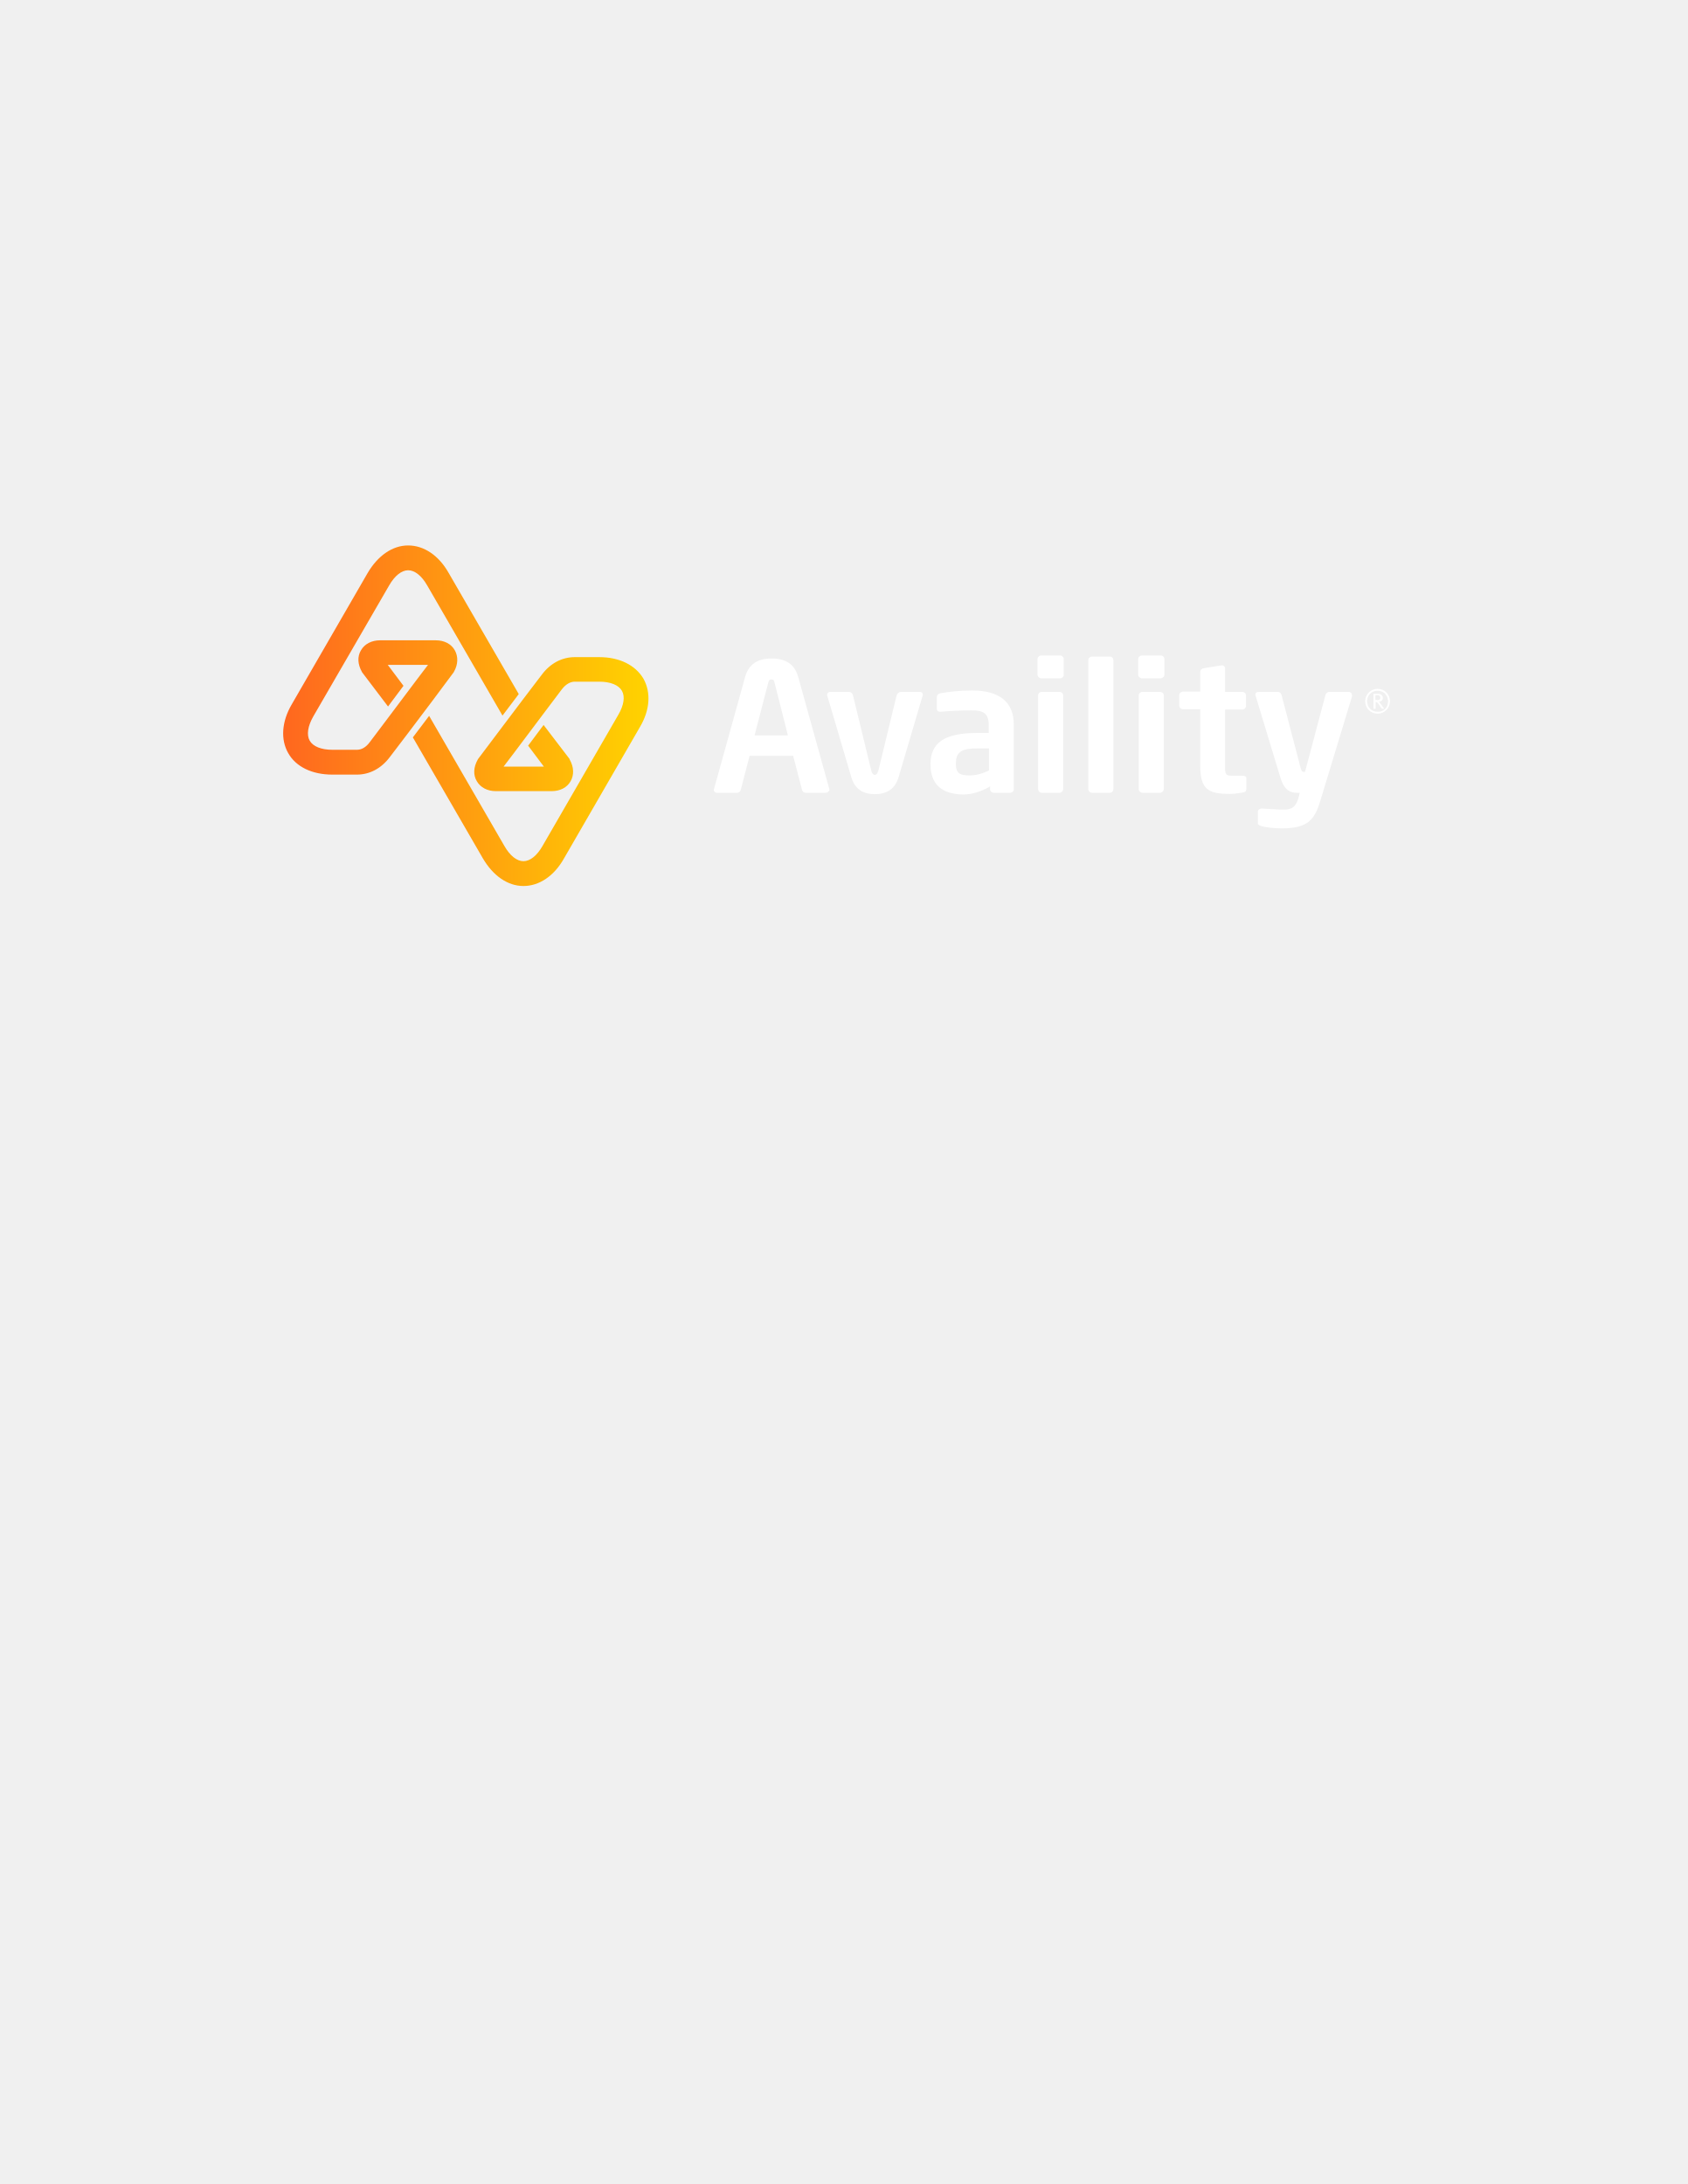
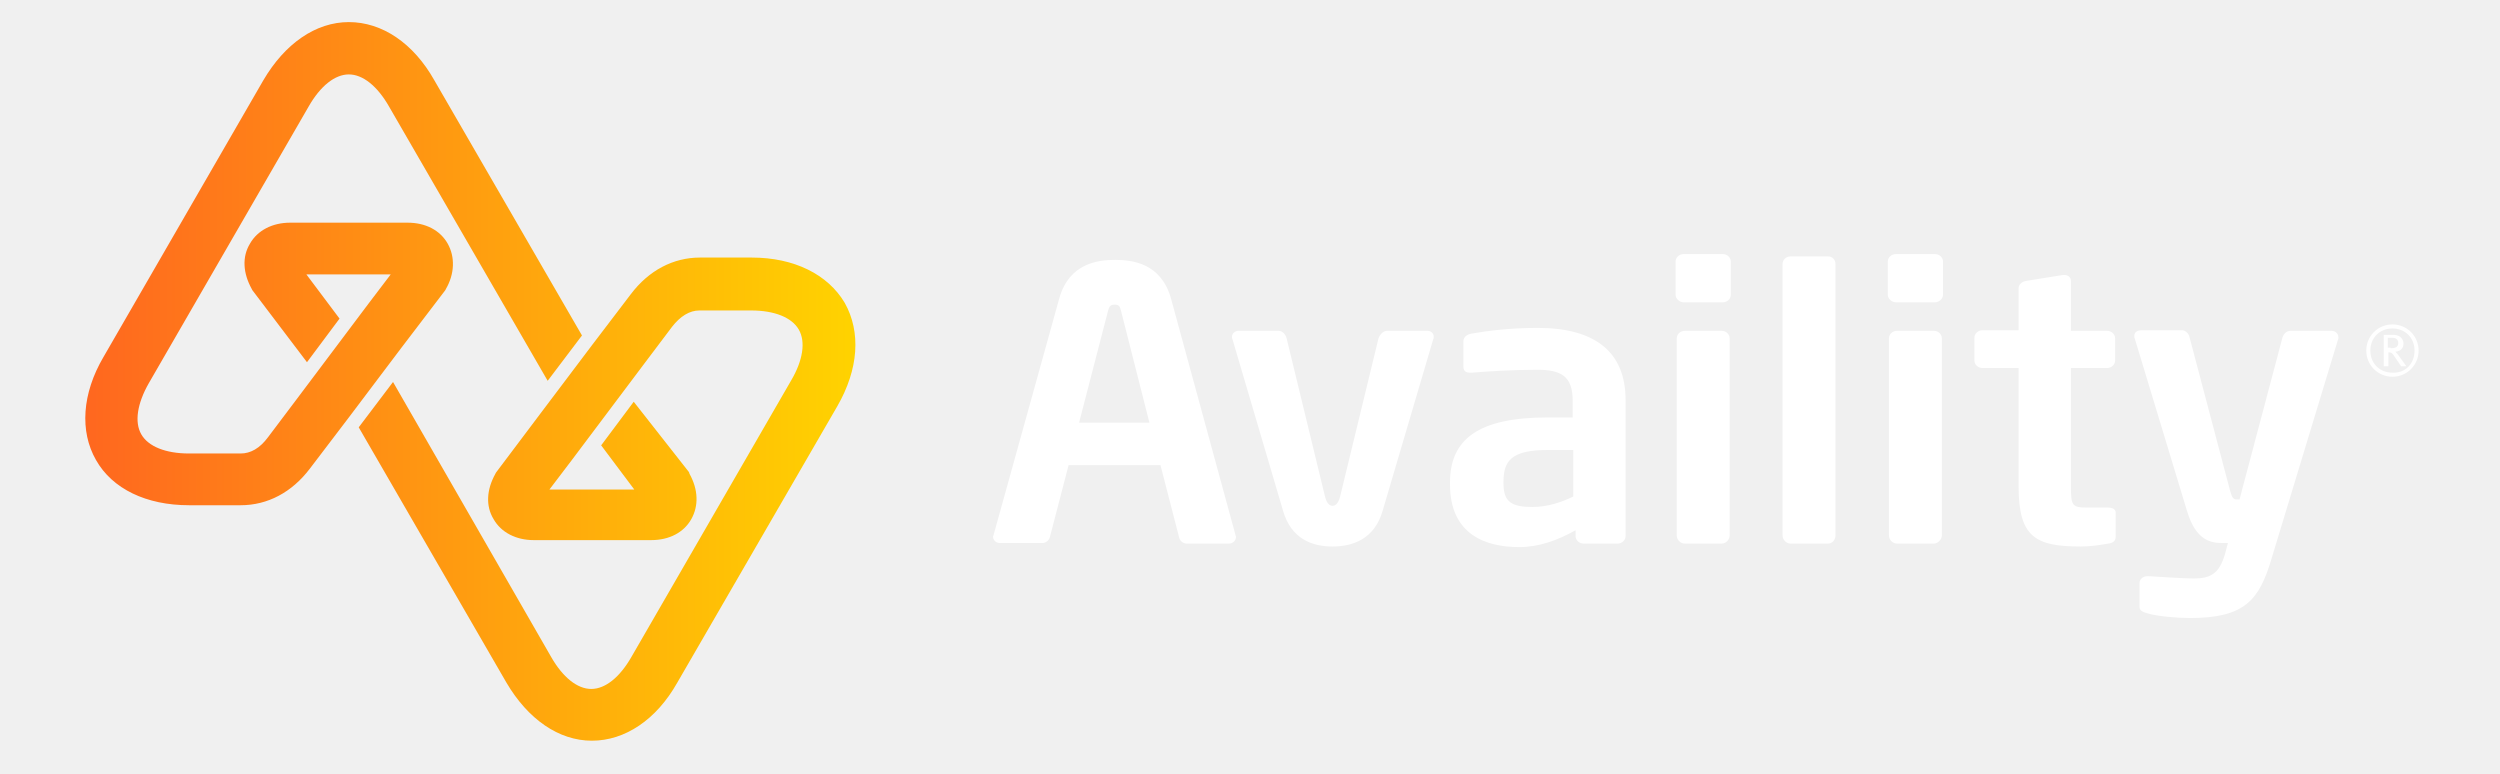
- <svg xmlns="http://www.w3.org/2000/svg" version="1.1" id="Layer_1" x="0px" y="0px" viewBox="0 0 612 792" style="enable-background:new 0 0 612 792;" xml:space="preserve">
+ <svg xmlns="http://www.w3.org/2000/svg" version="1.1" id="Layer_1" x="0px" y="0px" viewBox="0 0 430 133" style="enable-background:new 0 0 430 133;" xml:space="preserve">
  <style type="text/css">
	.st0{fill:#FFFFFF;}
	.st1{fill:url(#SVGID_1_);}
</style>
  <g>
-     <path class="st0" d="M495,254.3c0-2.5,2-4.5,4.5-4.5c2.5,0,4.5,2,4.5,4.5c0,2.5-2,4.5-4.5,4.5C497,258.8,495,256.8,495,254.3z    M503.3,254.3c0-2.2-1.6-3.8-3.8-3.8c-2.2,0-3.8,1.6-3.8,3.8c0,2.2,1.6,3.8,3.8,3.8C501.7,258.2,503.3,256.6,503.3,254.3z    M497.9,251.6h1.8c1.1,0,1.7,0.7,1.7,1.5c0,0.8-0.5,1.3-1.4,1.4c0.2,0.2,0.4,0.4,0.6,0.7l1.3,1.8h-0.9l-1.3-1.9   c-0.3-0.4-0.4-0.5-0.9-0.5v2.4h-0.8V251.6z M499.2,253.9c0.6,0,1.3-0.1,1.3-0.9c0-0.5-0.3-0.9-1-0.9h-0.8v1.7H499.2z" />
+     <path class="st0" d="M407,60.3c0-2.5,2-4.5,4.5-4.5c2.5,0,4.5,2,4.5,4.5c0,2.5-2,4.5-4.5,4.5C409,64.8,407,62.8,407,60.3z    M415.3,60.3c0-2.2-1.6-3.8-3.8-3.8c-2.2,0-3.8,1.6-3.8,3.8c0,2.2,1.6,3.8,3.8,3.8C413.7,64.2,415.3,62.6,415.3,60.3z M409.9,57.6   h1.8c1.1,0,1.7,0.7,1.7,1.5c0,0.8-0.5,1.3-1.4,1.4c0.2,0.2,0.4,0.4,0.6,0.7l1.3,1.8h-0.9l-1.3-1.9c-0.3-0.4-0.4-0.5-0.9-0.5V63   h-0.8V57.6z M411.2,59.9c0.6,0,1.3-0.1,1.3-0.9c0-0.5-0.3-0.9-1-0.9h-0.8v1.7H411.2z" />
  </g>
-   <path class="st0" d="M299.4,287.5h-7.3c-0.6,0-1.2-0.5-1.3-1.1l-3.2-12.3h-15.8l-3.2,12.3c-0.1,0.6-0.7,1.1-1.3,1.1H260  c-0.7,0-1.2-0.5-1.2-1.1c0-0.1,0.1-0.2,0.1-0.3l11.3-40.7c1.7-6,6.6-6.6,9.6-6.6c3,0,7.9,0.6,9.6,6.6l11.3,40.7  c0,0.1,0.1,0.3,0.1,0.3C300.6,287,300,287.5,299.4,287.5z M280.8,247.4c-0.2-0.8-0.4-1-1.1-1c-0.7,0-0.9,0.3-1.1,1l-5,19.3h12.1  L280.8,247.4z M334.6,251.9c0-0.6-0.5-1-1.1-1h-6.9c-0.6,0-1.2,0.5-1.5,1.3l-6.6,27.2c-0.3,1.2-0.8,1.6-1.3,1.6  c-0.5,0-1-0.4-1.3-1.6l-6.6-27.2c-0.2-0.8-0.8-1.3-1.4-1.3h-6.9c-0.6,0-1.1,0.5-1.1,1c0,0.1,0,0.3,0.1,0.5l8.7,29.5  c1.4,4.8,5,6.1,8.5,6.1c3.5,0,7.2-1.3,8.6-6.1l8.7-29.5C334.6,252.2,334.6,252,334.6,251.9z M366.2,287.5h-5.8  c-0.8,0-1.4-0.6-1.4-1.3v-1c-3.2,1.8-6.4,2.9-9.7,2.9c-5.7,0-11.9-2.1-11.9-10.8v-0.3c0-7.4,4.8-11.2,16.8-11.2h4.3v-2.9  c0-4.2-2-5.3-6.1-5.3c-4.4,0-8.9,0.3-11.2,0.5c-0.1,0-0.3,0-0.3,0c-0.7,0-1.2-0.2-1.2-1.1v-4.2c0-0.7,0.4-1.2,1.3-1.4  c2.8-0.5,6.7-1,11.5-1c9.8,0,15.1,4.1,15.1,12.4v23.4C367.6,286.9,367,287.5,366.2,287.5z M358.5,271.4h-4.3c-6.3,0-7.6,1.9-7.6,5.5  v0.3c0,3.2,1.5,4,5,4c2.5,0,5-0.8,7-1.8V271.4z M385.7,244.7V239c0-0.7-0.6-1.3-1.4-1.3h-6.7c-0.8,0-1.4,0.6-1.4,1.3v5.7  c0,0.7,0.7,1.3,1.4,1.3h6.7C385.1,246,385.7,245.4,385.7,244.7z M385.5,286.1v-33.9c0-0.7-0.6-1.3-1.4-1.3h-6.3  c-0.8,0-1.4,0.6-1.4,1.3v33.9c0,0.7,0.6,1.4,1.4,1.4h6.3C384.9,287.5,385.5,286.8,385.5,286.1z M403.7,286.1v-46.7  c0-0.7-0.5-1.3-1.3-1.3H396c-0.8,0-1.4,0.6-1.4,1.3v46.7c0,0.7,0.6,1.4,1.4,1.4h6.4C403.2,287.5,403.7,286.8,403.7,286.1z   M422.2,244.7V239c0-0.7-0.6-1.3-1.4-1.3h-6.7c-0.8,0-1.4,0.6-1.4,1.3v5.7c0,0.7,0.7,1.3,1.4,1.3h6.7  C421.5,246,422.2,245.4,422.2,244.7z M422,286.1v-33.9c0-0.7-0.6-1.3-1.4-1.3h-6.3c-0.8,0-1.4,0.6-1.4,1.3v33.9  c0,0.7,0.6,1.4,1.4,1.4h6.3C421.3,287.5,422,286.8,422,286.1z M450.5,281.3h-3.6c-2.5,0-2.7-0.4-2.7-3.6v-20.4h6.2  c0.8,0,1.4-0.6,1.4-1.3v-3.8c0-0.7-0.6-1.3-1.4-1.3h-6.2v-8.6c0-0.6-0.5-1-1.1-1c-0.1,0-0.2,0-0.3,0l-6.2,1  c-0.8,0.1-1.4,0.6-1.4,1.3v7.2h0H429c-0.8,0-1.4,0.6-1.4,1.3v3.8c0,0.7,0.6,1.3,1.4,1.3h6.2h0v20.4c0,8.7,2.9,10.3,10.7,10.3  c1.5,0,3-0.2,4.7-0.5c0.9-0.1,1.3-0.5,1.3-1.2v-4.1C451.9,281.6,451.4,281.3,450.5,281.3z M490.2,252c0-0.6-0.5-1.1-1.2-1.1h-7  c-0.7,0-1.2,0.5-1.4,1.1l-7.4,27.9c0,0,0,0-0.2,0c-0.1,0-0.2,0-0.3,0h-0.1c-0.4,0-0.7-0.3-1-1.4l-6.9-26.4c-0.1-0.6-0.7-1.2-1.3-1.2  h-6.9c-0.9,0-1.3,0.4-1.3,1c0,0.1,0,0.3,0.1,0.5l9,29.7c1.5,4.9,4,5.4,6,5.4h1l-0.5,1.9c-1,3.4-2.5,4.2-5.4,4.2  c-1.9,0-5.8-0.3-7.8-0.4c-0.1,0-0.1,0-0.1,0c-0.8,0-1.4,0.5-1.4,1.2v4.1c0,0.7,0.7,0.9,1.4,1.1c1.6,0.5,5,0.8,7.3,0.8  c9.4,0,11.9-3.1,14-10.2l11.5-37.9C490.2,252.2,490.2,252.1,490.2,252z" />
-   <linearGradient id="SVGID_1_" gradientUnits="userSpaceOnUse" x1="102.693" y1="259.637" x2="235.145" y2="259.637">
+   <path class="st0" d="M211.4,93.5h-7.3c-0.6,0-1.2-0.5-1.3-1.1L199.6,80h-15.8l-3.2,12.3c-0.1,0.6-0.7,1.1-1.3,1.1H172  c-0.7,0-1.2-0.5-1.2-1.1c0-0.1,0.1-0.2,0.1-0.3l11.3-40.7c1.7-6,6.6-6.6,9.6-6.6c3,0,7.9,0.6,9.6,6.6L212.5,92  c0,0.1,0.1,0.3,0.1,0.3C212.6,93,212,93.5,211.4,93.5z M192.8,53.4c-0.2-0.8-0.4-1-1.1-1c-0.7,0-0.9,0.3-1.1,1l-5,19.3h12.1  L192.8,53.4z M246.6,57.9c0-0.6-0.5-1-1.1-1h-6.9c-0.6,0-1.2,0.5-1.5,1.3l-6.6,27.2c-0.3,1.2-0.8,1.6-1.3,1.6c-0.5,0-1-0.4-1.3-1.6  l-6.6-27.2c-0.2-0.8-0.8-1.3-1.4-1.3h-6.9c-0.6,0-1.1,0.5-1.1,1c0,0.1,0,0.3,0.1,0.5l8.7,29.5c1.4,4.8,5,6.1,8.5,6.1  c3.5,0,7.2-1.3,8.6-6.1l8.7-29.5C246.6,58.2,246.6,58,246.6,57.9z M278.2,93.5h-5.8c-0.8,0-1.4-0.6-1.4-1.3v-1  c-3.2,1.8-6.4,2.9-9.7,2.9c-5.7,0-11.9-2.1-11.9-10.8v-0.3c0-7.4,4.8-11.2,16.8-11.2h4.3v-2.9c0-4.2-2-5.3-6.1-5.3  c-4.4,0-8.9,0.3-11.2,0.5c-0.1,0-0.3,0-0.3,0c-0.7,0-1.2-0.2-1.2-1.1v-4.2c0-0.7,0.4-1.2,1.3-1.4c2.8-0.5,6.7-1,11.5-1  c9.8,0,15.1,4.1,15.1,12.4v23.4C279.6,92.9,279,93.5,278.2,93.5z M270.5,77.4h-4.3c-6.3,0-7.6,1.9-7.6,5.5v0.3c0,3.2,1.5,4,5,4  c2.5,0,5-0.8,7-1.8V77.4z M297.7,50.7V45c0-0.7-0.6-1.3-1.4-1.3h-6.7c-0.8,0-1.4,0.6-1.4,1.3v5.7c0,0.7,0.7,1.3,1.4,1.3h6.7  C297.1,52,297.7,51.4,297.7,50.7z M297.5,92.1V58.2c0-0.7-0.6-1.3-1.4-1.3h-6.3c-0.8,0-1.4,0.6-1.4,1.3v33.9c0,0.7,0.6,1.4,1.4,1.4  h6.3C296.9,93.5,297.5,92.8,297.5,92.1z M315.7,92.1V45.4c0-0.7-0.5-1.3-1.3-1.3H308c-0.8,0-1.4,0.6-1.4,1.3v46.7  c0,0.7,0.6,1.4,1.4,1.4h6.4C315.2,93.5,315.7,92.8,315.7,92.1z M334.2,50.7V45c0-0.7-0.6-1.3-1.4-1.3h-6.7c-0.8,0-1.4,0.6-1.4,1.3  v5.7c0,0.7,0.7,1.3,1.4,1.3h6.7C333.5,52,334.2,51.4,334.2,50.7z M334,92.1V58.2c0-0.7-0.6-1.3-1.4-1.3h-6.3c-0.8,0-1.4,0.6-1.4,1.3  v33.9c0,0.7,0.6,1.4,1.4,1.4h6.3C333.3,93.5,334,92.8,334,92.1z M362.5,87.3h-3.6c-2.5,0-2.7-0.4-2.7-3.6V63.3h6.2  c0.8,0,1.4-0.6,1.4-1.3v-3.8c0-0.7-0.6-1.3-1.4-1.3h-6.2v-8.6c0-0.6-0.5-1-1.1-1c-0.1,0-0.2,0-0.3,0l-6.2,1  c-0.8,0.1-1.4,0.6-1.4,1.3v7.2h0H341c-0.8,0-1.4,0.6-1.4,1.3V62c0,0.7,0.6,1.3,1.4,1.3h6.2h0v20.4c0,8.7,2.9,10.3,10.7,10.3  c1.5,0,3-0.2,4.7-0.5c0.9-0.1,1.3-0.5,1.3-1.2v-4.1C363.9,87.6,363.4,87.3,362.5,87.3z M402.2,58c0-0.6-0.5-1.1-1.2-1.1h-7  c-0.7,0-1.2,0.5-1.4,1.1l-7.4,27.9c0,0,0,0-0.2,0c-0.1,0-0.2,0-0.3,0h-0.1c-0.4,0-0.7-0.3-1-1.4L376.6,58c-0.1-0.6-0.7-1.2-1.3-1.2  h-6.9c-0.9,0-1.3,0.4-1.3,1c0,0.1,0,0.3,0.1,0.5l9,29.7c1.5,4.9,4,5.4,6,5.4h1l-0.5,1.9c-1,3.4-2.5,4.2-5.4,4.2  c-1.9,0-5.8-0.3-7.8-0.4c-0.1,0-0.1,0-0.1,0c-0.8,0-1.4,0.5-1.4,1.2v4.1c0,0.7,0.7,0.9,1.4,1.1c1.6,0.5,5,0.8,7.3,0.8  c9.4,0,11.9-3.1,14-10.2l11.5-37.9C402.2,58.2,402.2,58.1,402.2,58z" />
+   <linearGradient id="SVGID_1_" gradientUnits="userSpaceOnUse" x1="14.693" y1="65.636" x2="147.145" y2="65.636">
    <stop offset="0" style="stop-color:#FF671F" />
    <stop offset="1" style="stop-color:#FFD300" />
  </linearGradient>
-   <path class="st1" d="M156.9,254l-8.9,11.8l-6.7,8.8c-3.1,4.1-7.3,6.3-11.9,6.3h-8.9c-7.3,0-13.2-2.8-16-7.8  c-2.8-4.9-2.4-11.4,1.3-17.7l27.5-47.6c3.7-6.3,9-10,14.7-10c5.7,0,11.1,3.6,14.7,10l25.4,43.9l-5.9,7.8l-27.3-47.2  c-2-3.5-4.5-5.5-6.9-5.5c-2.4,0-4.9,2-6.9,5.5l-27.5,47.5c-2,3.5-2.5,6.7-1.3,8.8c1.2,2.1,4.2,3.3,8.2,3.3h8.9  c1.7,0,3.3-0.9,4.7-2.8l4.9-6.5l0,0l12.4-16.5h0l3.8-5h-14.6l5.7,7.6l-5.6,7.5l-9.4-12.4l-0.1-0.2c-1.5-2.7-1.7-5.5-0.3-7.8  c1.3-2.3,3.9-3.6,6.9-3.6h20.2c3.1,0,5.6,1.3,6.9,3.6c1.3,2.3,1.2,5.2-0.3,7.8l-0.1,0.2L156.9,254L156.9,254z M233.3,246.1  c-2.9-4.9-8.7-7.8-16-7.8h-8.9c-4.6,0-8.8,2.2-11.9,6.3l-6.7,8.8l-8.9,11.8l0,0l-7.6,10.1l-0.1,0.2c-1.5,2.7-1.7,5.5-0.3,7.8  c1.3,2.3,3.9,3.6,6.9,3.6h20.2c3.1,0,5.6-1.3,6.9-3.6c1.3-2.3,1.2-5.1-0.3-7.8l-0.1-0.3l-9.4-12.3l-5.6,7.5l5.7,7.6h-14.6l3.8-5l0,0  l12.4-16.5l0,0l4.9-6.5c1.4-1.8,3-2.8,4.7-2.8h8.9c4,0,7,1.2,8.2,3.3c1.2,2.1,0.7,5.3-1.3,8.7l-27.5,47.6c-2,3.5-4.5,5.5-6.9,5.5  c-2.4,0-4.9-2-6.9-5.5l-27.3-47.2l-5.9,7.8l25.4,43.9c3.7,6.3,9,10,14.7,10c5.7,0,11.1-3.6,14.7-10l27.5-47.6  C235.7,257.5,236.1,251.1,233.3,246.1z" />
+   <path class="st1" d="M68.9,60L60,71.8l-6.7,8.8c-3.1,4.1-7.3,6.3-11.9,6.3h-8.9c-7.3,0-13.2-2.8-16-7.8c-2.8-4.9-2.4-11.4,1.3-17.7  l27.5-47.6c3.7-6.3,9-10,14.7-10c5.7,0,11.1,3.6,14.7,10l25.4,43.9l-5.9,7.8L66.9,18.3c-2-3.5-4.5-5.5-6.9-5.5c-2.4,0-4.9,2-6.9,5.5  L25.6,65.9c-2,3.5-2.5,6.7-1.3,8.8c1.2,2.1,4.2,3.3,8.2,3.3h8.9c1.7,0,3.3-0.9,4.7-2.8l4.9-6.5l0,0l12.4-16.5h0l3.8-5H52.7l5.7,7.6  l-5.6,7.5l-9.4-12.4l-0.1-0.2c-1.5-2.7-1.7-5.5-0.3-7.8c1.3-2.3,3.9-3.6,6.9-3.6h20.2c3.1,0,5.6,1.3,6.9,3.6  c1.3,2.3,1.2,5.2-0.3,7.8l-0.1,0.2L68.9,60L68.9,60z M145.3,52.1c-2.9-4.9-8.7-7.8-16-7.8h-8.9c-4.6,0-8.8,2.2-11.9,6.3l-6.7,8.8  l-8.9,11.8l0,0l-7.6,10.1l-0.1,0.2c-1.5,2.7-1.7,5.5-0.3,7.8c1.3,2.3,3.9,3.6,6.9,3.6h20.2c3.1,0,5.6-1.3,6.9-3.6  c1.3-2.3,1.2-5.1-0.3-7.8l-0.1-0.3L109,69.1l-5.6,7.5l5.7,7.6H94.5l3.8-5l0,0l12.4-16.5l0,0l4.9-6.5c1.4-1.8,3-2.8,4.7-2.8h8.9  c4,0,7,1.2,8.2,3.3c1.2,2.1,0.7,5.3-1.3,8.7l-27.5,47.6c-2,3.5-4.5,5.5-6.9,5.5c-2.4,0-4.9-2-6.9-5.5L67.6,65.7l-5.9,7.8l25.4,43.9  c3.7,6.3,9,10,14.7,10c5.7,0,11.1-3.6,14.7-10L144,69.9C147.7,63.5,148.1,57.1,145.3,52.1z" />
</svg>
